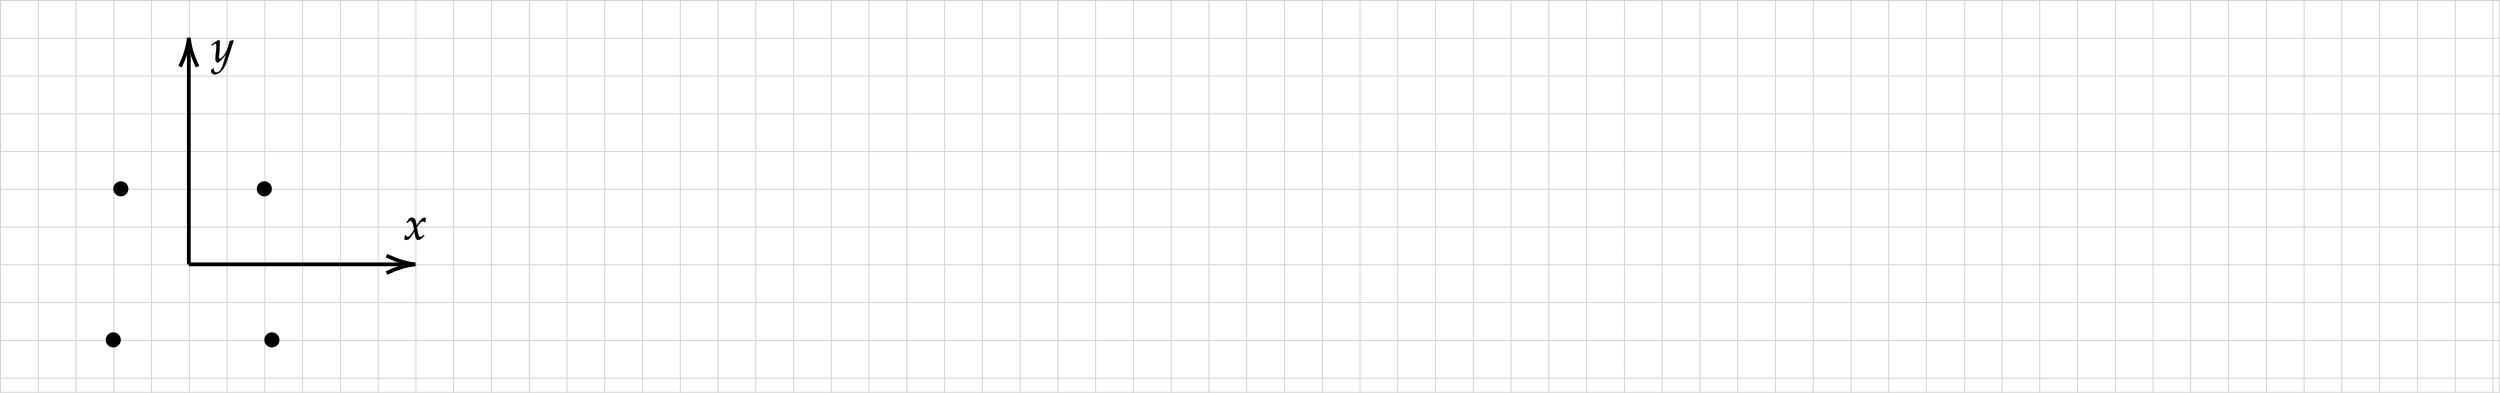
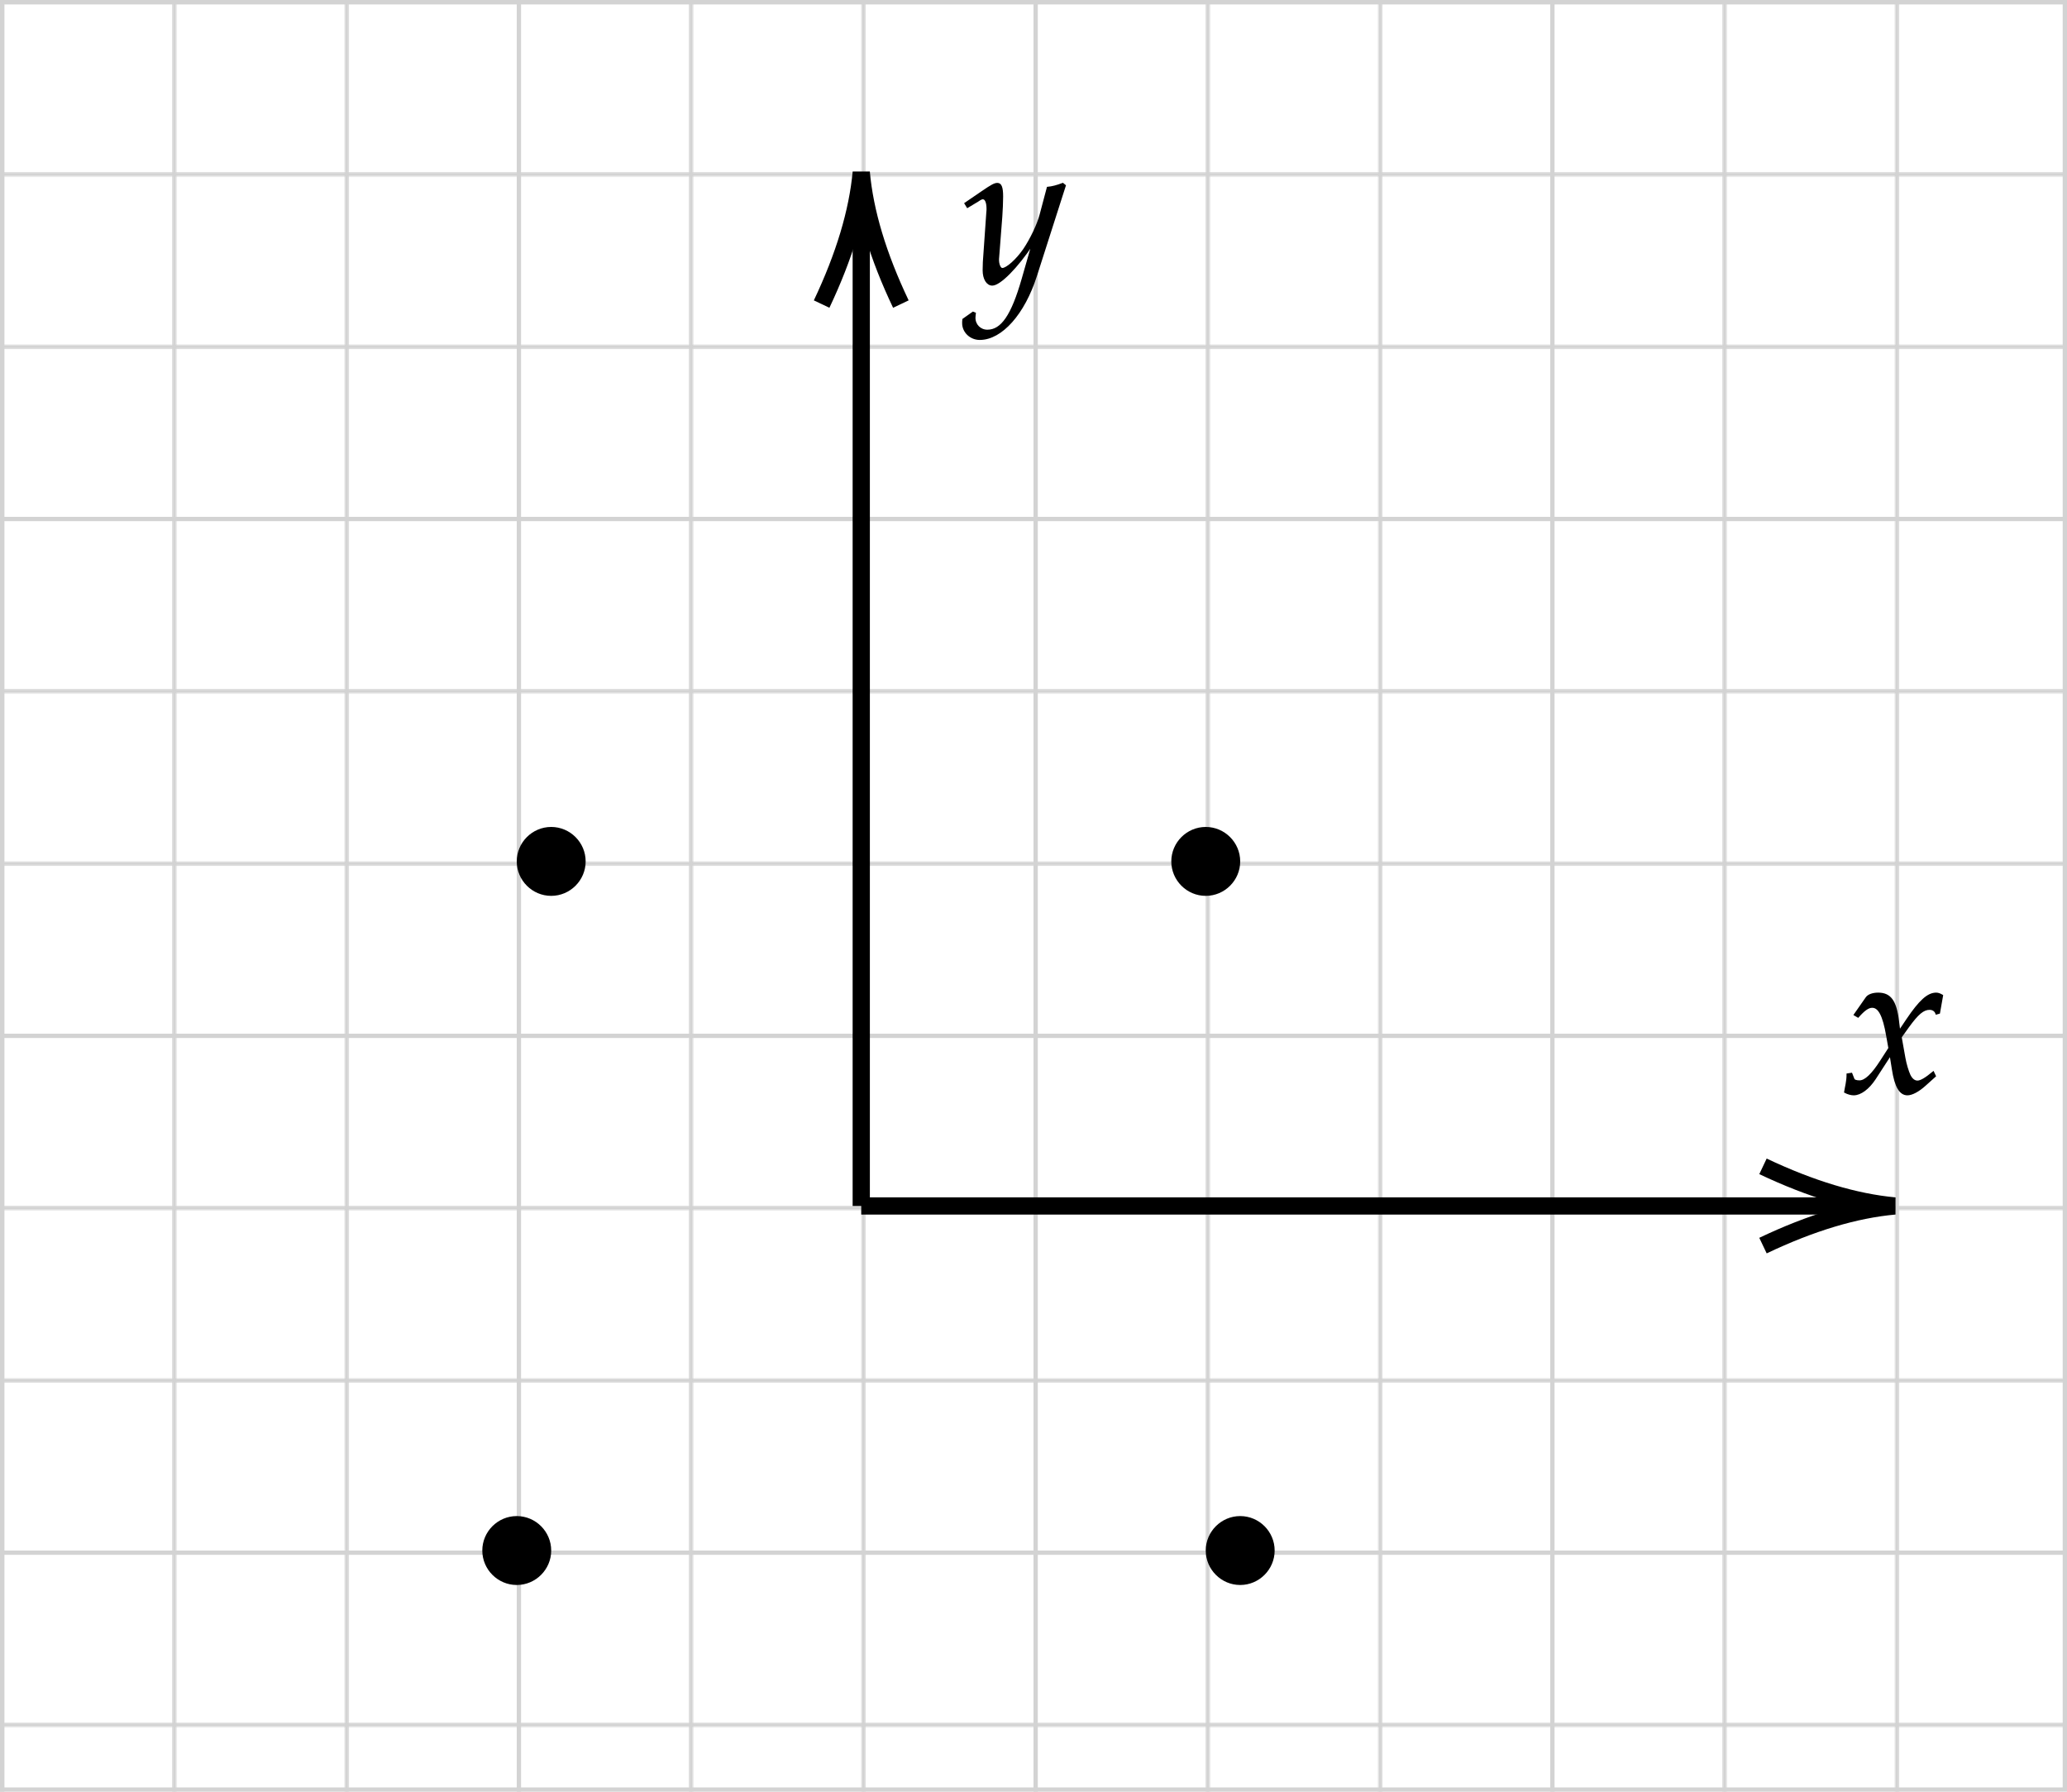
- <svg xmlns="http://www.w3.org/2000/svg" x="0" y="0" width="662" height="104" style="         width:662px;         height:104px;         background: transparent;         fill: none; ">
+ <svg xmlns="http://www.w3.org/2000/svg" x="0" y="0" width="120" height="104" style="         width:120px;         height:104px;         background: transparent;         fill: none; ">
  <svg>
    <g>
      <defs>
        <pattern id=".9256557745164031" width="10" height="10" patternUnits="userSpaceOnUse">
          <path d="M 10 0 L 0 0 0 10" fill="none" stroke="lightgray" stroke-width="0.5" />
        </pattern>
      </defs>
      <rect width="100%" height="100%" fill="url(#.9256557745164031)" stroke="lightgray" stroke-width="0.5" />
    </g>
  </svg>
  <svg class="role-diagram-draw-area">
    <g class="shapes-region" style="stroke: black; fill: none;">
      <g class="arrow-line">
        <path class="connection real" stroke-dasharray="" d="  M50,70 L50,12" style="stroke: rgb(0, 0, 0); stroke-width: 1; fill: none; fill-opacity: 1;" />
        <g stroke="#000" transform="matrix(3.061616997868383e-16,1,-1,3.061616997868383e-16,50,10)" style="stroke: rgb(0, 0, 0); stroke-width: 1;">
          <path d=" M7.65,-2.3 Q3.47,-0.31 0,0 Q3.47,0.32 7.65,2.3" />
        </g>
      </g>
      <g class="arrow-line">
        <path class="connection real" stroke-dasharray="" d="  M50,70 L108,70" style="stroke: rgb(0, 0, 0); stroke-width: 1; fill: none; fill-opacity: 1;" />
        <g stroke="#000" transform="matrix(-1,1.2246467991473532e-16,-1.2246467991473532e-16,-1,110,70)" style="stroke: rgb(0, 0, 0); stroke-width: 1;">
          <path d=" M7.65,-2.3 Q3.47,-0.31 0,0 Q3.47,0.32 7.65,2.3" />
        </g>
      </g>
      <g class="composite-shape">
        <path class="real" d=" M72,50 C72,48.9 71.1,48 70,48 C68.9,48 68,48.9 68,50 C68,51.1 68.9,52 70,52 C71.1,52 72,51.1 72,50 Z" style="stroke-width: 1; stroke: none; stroke-opacity: 1; fill: rgb(0, 0, 0); fill-opacity: 1;" />
      </g>
      <g class="composite-shape">
        <path class="real" d=" M34,50 C34,48.9 33.1,48 32,48 C30.9,48 30,48.9 30,50 C30,51.1 30.9,52 32,52 C33.1,52 34,51.1 34,50 Z" style="stroke-width: 1; stroke: none; stroke-opacity: 1; fill: rgb(0, 0, 0); fill-opacity: 1;" />
      </g>
      <g class="composite-shape">
        <path class="real" d=" M74,90 C74,88.9 73.1,88 72,88 C70.9,88 70,88.9 70,90 C70,91.1 70.9,92 72,92 C73.1,92 74,91.1 74,90 Z" style="stroke-width: 1; stroke: none; stroke-opacity: 1; fill: rgb(0, 0, 0); fill-opacity: 1;" />
      </g>
      <g class="composite-shape">
        <path class="real" d=" M32,90 C32,88.9 31.1,88 30,88 C28.9,88 28,88.9 28,90 C28,91.1 28.9,92 30,92 C31.1,92 32,91.1 32,90 Z" style="stroke-width: 1; stroke: none; stroke-opacity: 1; fill: rgb(0, 0, 0); fill-opacity: 1;" />
      </g>
      <g />
    </g>
    <g />
    <g />
    <g />
  </svg>
  <svg width="660" height="102" style="width:660px;height:102px;font-family:Asana-Math, Asana;background:transparent;">
    <g>
      <g>
        <g>
          <g transform="matrix(1,0,0,1,107,63.4)">
            <path transform="matrix(0.0119,0,0,-0.0119,0,0)" d="M9 1C24 -7 40 -11 52 -11C85 -11 124 18 155 65L231 182L242 113C255 28 278 -11 314 -11C336 -11 368 6 400 35L449 79L440 98C404 68 379 53 363 53C348 53 335 63 325 83C316 102 305 139 300 168L282 269L317 318C364 383 391 406 422 406C438 406 450 398 455 383L469 387L484 472C472 479 463 482 454 482C414 482 374 446 312 354L275 299L269 347C257 446 230 482 171 482C145 482 123 474 114 461L56 378L73 368C103 402 123 416 142 416C175 416 197 375 214 277L225 215L185 153C142 86 108 54 80 54C65 54 54 58 52 63L41 91L21 88C21 53 13 27 9 1Z" stroke="rgb(0,0,0)" stroke-opacity="1" stroke-width="8" fill="rgb(0,0,0)" fill-opacity="1" />
          </g>
        </g>
      </g>
    </g>
    <g>
      <g>
        <g>
          <g transform="matrix(1,0,0,1,56,16.4)">
            <path transform="matrix(0.0119,0,0,-0.0119,0,0)" d="M-7 -180C-8 -187 -8 -193 -8 -198C-8 -241 29 -276 74 -276C180 -276 290 -152 349 33L490 473L479 482C450 471 427 465 405 463L370 331C358 284 323 211 290 162C255 111 206 67 184 67C172 67 163 90 164 115L180 322C182 353 184 391 184 419C184 464 177 482 160 482C147 482 133 475 85 442L3 386L14 368L64 398C69 401 80 410 89 410C103 410 111 391 111 358C111 357 111 351 110 343L93 100L92 60C92 18 110 -11 135 -11C172 -11 256 74 331 187L282 16C231 -161 181 -234 111 -234C76 -234 49 -207 49 -172C49 -167 50 -159 51 -150L41 -146Z" stroke="rgb(0,0,0)" stroke-opacity="1" stroke-width="8" fill="rgb(0,0,0)" fill-opacity="1" />
          </g>
        </g>
      </g>
    </g>
  </svg>
</svg>
